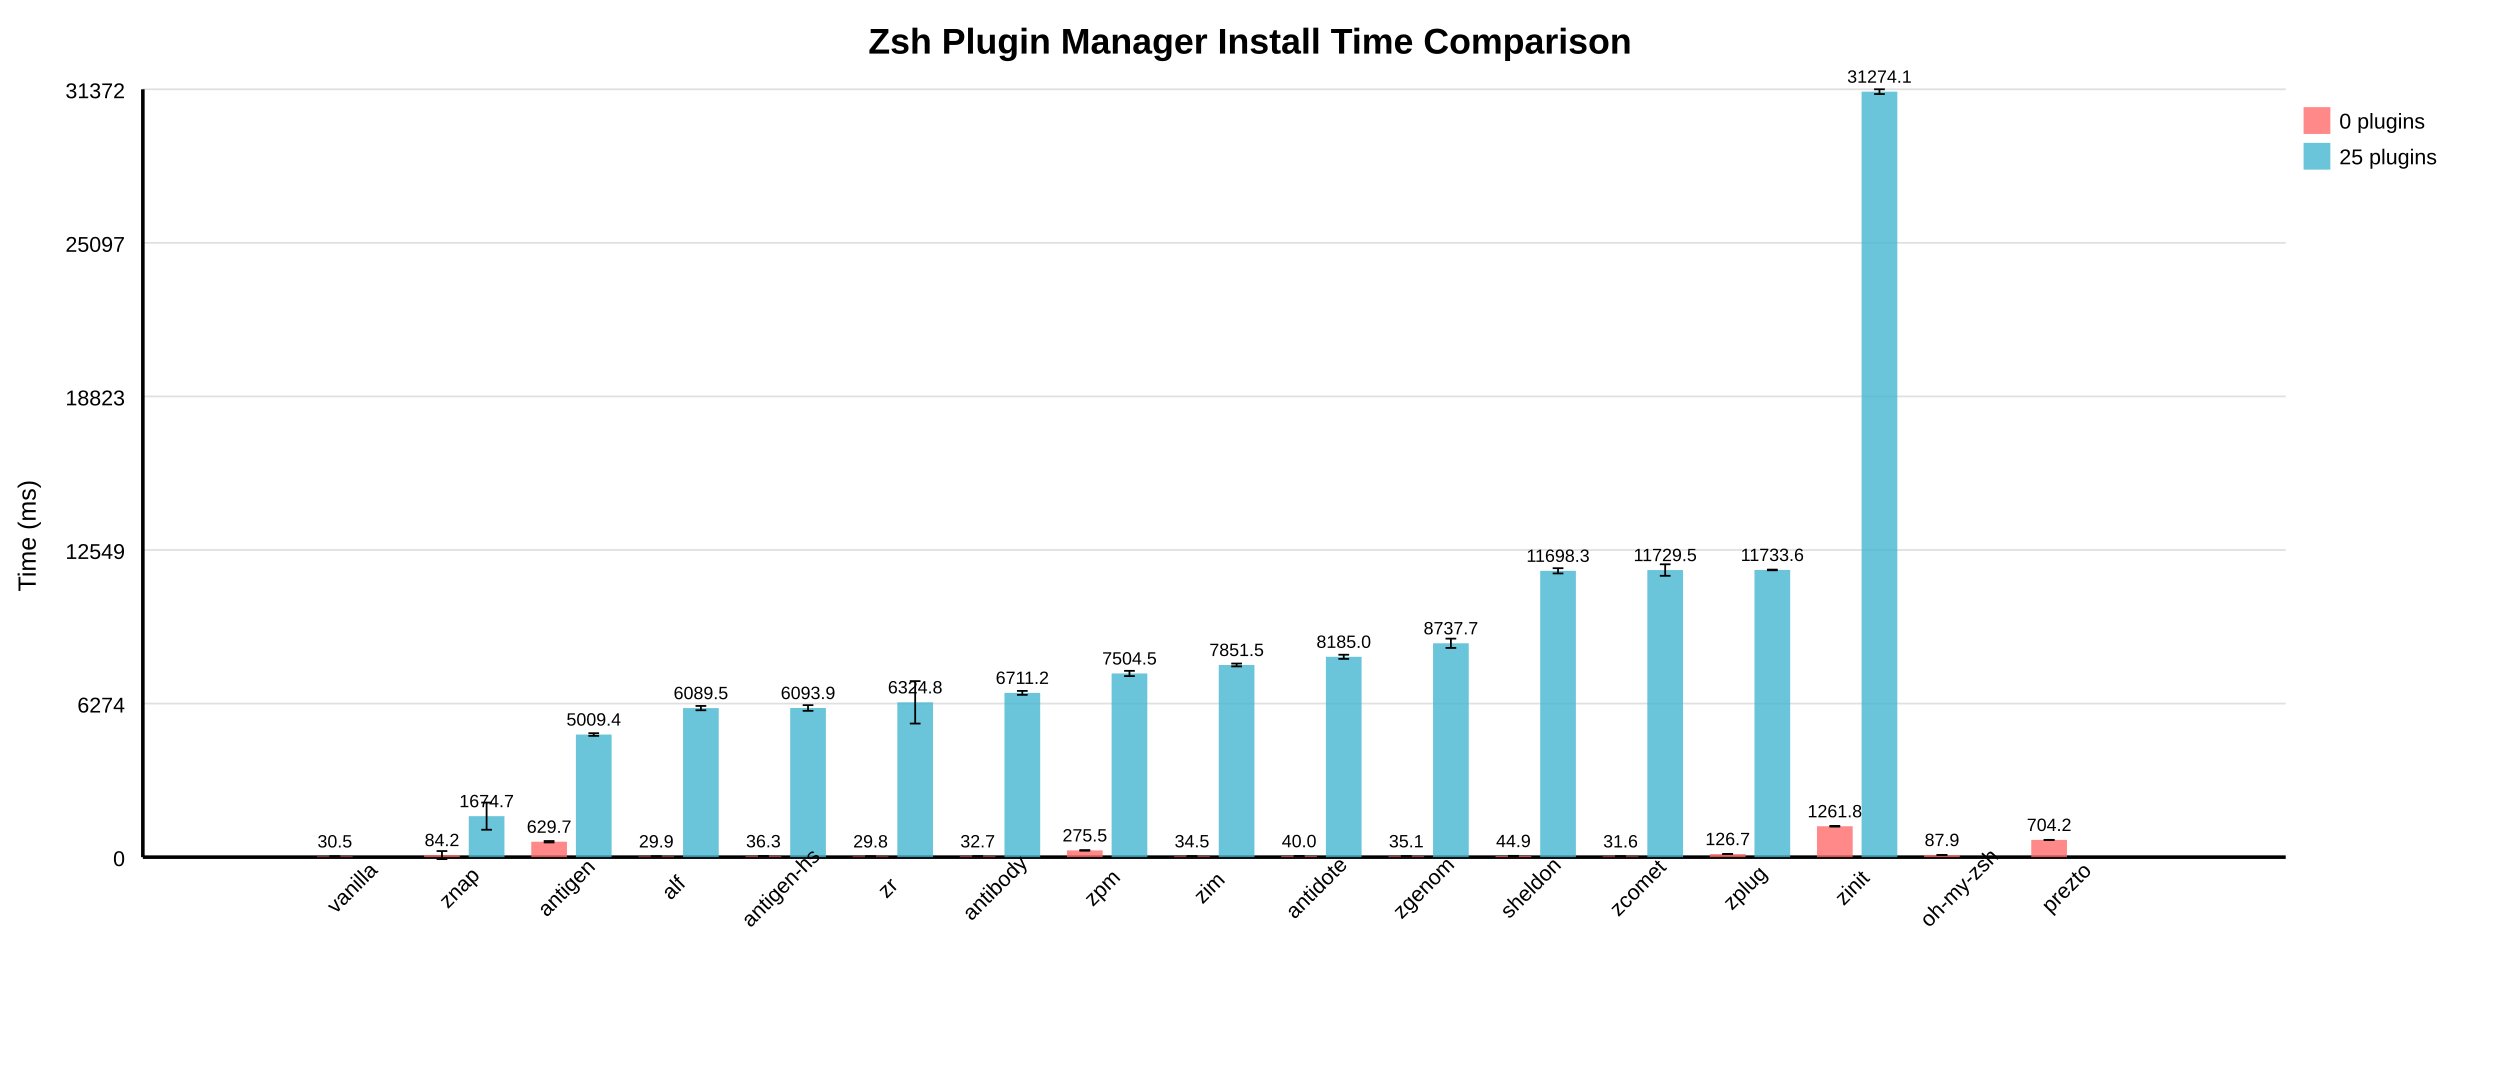
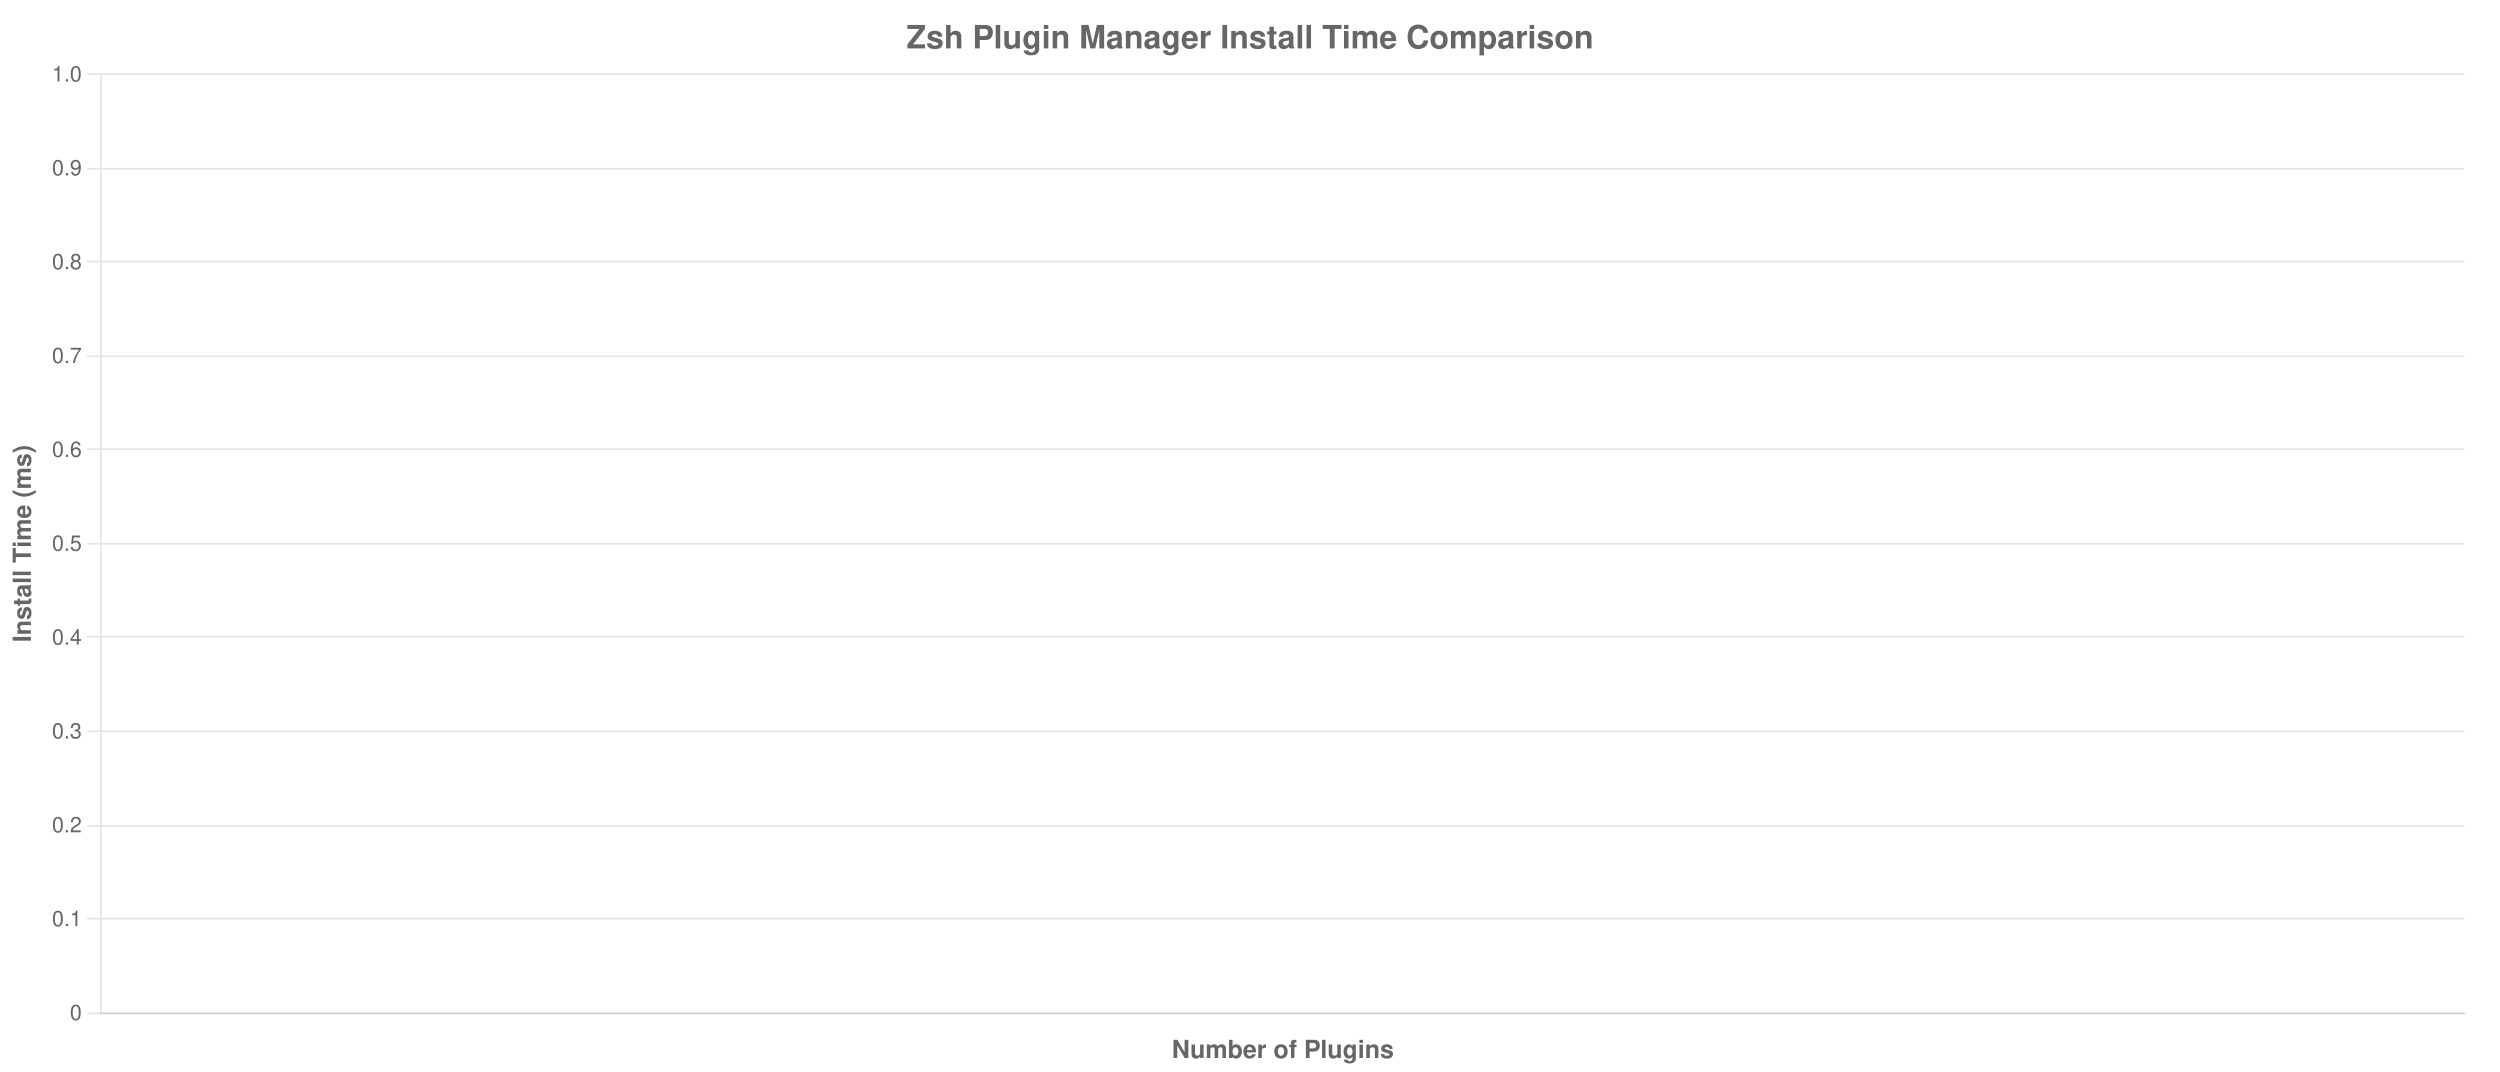
- <svg xmlns="http://www.w3.org/2000/svg" width="1400" height="600" style="background: white;">
-   <text x="700" y="30" text-anchor="middle" font-size="20" font-weight="bold" font-family="Arial, sans-serif">Zsh Plugin Manager Install Time Comparison</text>
-   <line x1="80" y1="480" x2="1280" y2="480" stroke="#e0e0e0" stroke-width="1" />
-   <text x="70" y="485" text-anchor="end" font-size="12" font-family="Arial, sans-serif">0</text>
-   <line x1="80" y1="394" x2="1280" y2="394" stroke="#e0e0e0" stroke-width="1" />
-   <text x="70" y="399" text-anchor="end" font-size="12" font-family="Arial, sans-serif">6274</text>
-   <line x1="80" y1="308" x2="1280" y2="308" stroke="#e0e0e0" stroke-width="1" />
-   <text x="70" y="313" text-anchor="end" font-size="12" font-family="Arial, sans-serif">12549</text>
-   <line x1="80" y1="222" x2="1280" y2="222" stroke="#e0e0e0" stroke-width="1" />
-   <text x="70" y="227" text-anchor="end" font-size="12" font-family="Arial, sans-serif">18823</text>
-   <line x1="80" y1="136" x2="1280" y2="136" stroke="#e0e0e0" stroke-width="1" />
-   <text x="70" y="141" text-anchor="end" font-size="12" font-family="Arial, sans-serif">25097</text>
-   <line x1="80" y1="50" x2="1280" y2="50" stroke="#e0e0e0" stroke-width="1" />
-   <text x="70" y="55" text-anchor="end" font-size="12" font-family="Arial, sans-serif">31372</text>
-   <line x1="80" y1="50" x2="80" y2="480" stroke="black" stroke-width="2" />
-   <line x1="80" y1="480" x2="1280" y2="480" stroke="black" stroke-width="2" />
-   <text x="20" y="300" text-anchor="middle" font-size="14" font-family="Arial, sans-serif" transform="rotate(-90 20 300)">Time (ms)</text>
-   <rect x="177.5" y="479.583" width="20" height="0.417" fill="#FF6B6B" opacity="0.8" />
-   <text x="187.5" y="474.583" text-anchor="middle" font-size="10" font-family="Arial, sans-serif">30.5</text>
-   <line x1="187.5" y1="479.57" x2="187.5" y2="479.595" stroke="black" stroke-width="1" />
-   <line x1="184.5" y1="479.57" x2="190.5" y2="479.57" stroke="black" stroke-width="1" />
-   <line x1="184.5" y1="479.595" x2="190.5" y2="479.595" stroke="black" stroke-width="1" />
-   <text x="200" y="500" text-anchor="middle" font-size="12" font-family="Arial, sans-serif" transform="rotate(-45 200 500)">vanilla</text>
-   <rect x="237.5" y="478.847" width="20" height="1.153" fill="#FF6B6B" opacity="0.8" />
-   <text x="247.5" y="473.847" text-anchor="middle" font-size="10" font-family="Arial, sans-serif">84.2</text>
-   <line x1="247.5" y1="476.588" x2="247.5" y2="481.105" stroke="black" stroke-width="1" />
-   <line x1="244.5" y1="476.588" x2="250.5" y2="476.588" stroke="black" stroke-width="1" />
-   <line x1="244.5" y1="481.105" x2="250.5" y2="481.105" stroke="black" stroke-width="1" />
-   <rect x="262.5" y="457.046" width="20" height="22.954" fill="#45B7D1" opacity="0.8" />
-   <text x="272.5" y="452.046" text-anchor="middle" font-size="10" font-family="Arial, sans-serif">1674.7</text>
-   <line x1="272.5" y1="449.441" x2="272.5" y2="464.651" stroke="black" stroke-width="1" />
-   <line x1="269.5" y1="449.441" x2="275.5" y2="449.441" stroke="black" stroke-width="1" />
-   <line x1="269.5" y1="464.651" x2="275.5" y2="464.651" stroke="black" stroke-width="1" />
-   <text x="260" y="500" text-anchor="middle" font-size="12" font-family="Arial, sans-serif" transform="rotate(-45 260 500)">znap</text>
-   <rect x="297.5" y="471.368" width="20" height="8.632" fill="#FF6B6B" opacity="0.8" />
-   <text x="307.5" y="466.368" text-anchor="middle" font-size="10" font-family="Arial, sans-serif">629.7</text>
-   <line x1="307.5" y1="470.969" x2="307.5" y2="471.768" stroke="black" stroke-width="1" />
-   <line x1="304.5" y1="470.969" x2="310.5" y2="470.969" stroke="black" stroke-width="1" />
-   <line x1="304.5" y1="471.768" x2="310.5" y2="471.768" stroke="black" stroke-width="1" />
-   <rect x="322.5" y="411.337" width="20" height="68.663" fill="#45B7D1" opacity="0.8" />
-   <text x="332.5" y="406.337" text-anchor="middle" font-size="10" font-family="Arial, sans-serif">5009.4</text>
-   <line x1="332.5" y1="410.596" x2="332.5" y2="412.078" stroke="black" stroke-width="1" />
-   <line x1="329.5" y1="410.596" x2="335.5" y2="410.596" stroke="black" stroke-width="1" />
-   <line x1="329.5" y1="412.078" x2="335.5" y2="412.078" stroke="black" stroke-width="1" />
-   <text x="320" y="500" text-anchor="middle" font-size="12" font-family="Arial, sans-serif" transform="rotate(-45 320 500)">antigen</text>
-   <rect x="357.5" y="479.59" width="20" height="0.41" fill="#FF6B6B" opacity="0.8" />
-   <text x="367.5" y="474.59" text-anchor="middle" font-size="10" font-family="Arial, sans-serif">29.9</text>
-   <line x1="367.5" y1="479.588" x2="367.5" y2="479.592" stroke="black" stroke-width="1" />
-   <line x1="364.5" y1="479.588" x2="370.5" y2="479.588" stroke="black" stroke-width="1" />
-   <line x1="364.5" y1="479.592" x2="370.5" y2="479.592" stroke="black" stroke-width="1" />
-   <rect x="382.5" y="396.532" width="20" height="83.468" fill="#45B7D1" opacity="0.8" />
-   <text x="392.5" y="391.532" text-anchor="middle" font-size="10" font-family="Arial, sans-serif">6089.5</text>
-   <line x1="392.5" y1="395.318" x2="392.5" y2="397.747" stroke="black" stroke-width="1" />
-   <line x1="389.5" y1="395.318" x2="395.5" y2="395.318" stroke="black" stroke-width="1" />
-   <line x1="389.5" y1="397.747" x2="395.5" y2="397.747" stroke="black" stroke-width="1" />
-   <text x="380" y="500" text-anchor="middle" font-size="12" font-family="Arial, sans-serif" transform="rotate(-45 380 500)">alf</text>
-   <rect x="417.5" y="479.503" width="20" height="0.497" fill="#FF6B6B" opacity="0.8" />
-   <text x="427.5" y="474.503" text-anchor="middle" font-size="10" font-family="Arial, sans-serif">36.3</text>
-   <line x1="427.5" y1="479.392" x2="427.5" y2="479.613" stroke="black" stroke-width="1" />
-   <line x1="424.5" y1="479.392" x2="430.5" y2="479.392" stroke="black" stroke-width="1" />
-   <line x1="424.5" y1="479.613" x2="430.5" y2="479.613" stroke="black" stroke-width="1" />
-   <rect x="442.5" y="396.473" width="20" height="83.527" fill="#45B7D1" opacity="0.8" />
-   <text x="452.5" y="391.473" text-anchor="middle" font-size="10" font-family="Arial, sans-serif">6093.9</text>
-   <line x1="452.5" y1="394.88" x2="452.5" y2="398.067" stroke="black" stroke-width="1" />
-   <line x1="449.5" y1="394.88" x2="455.5" y2="394.88" stroke="black" stroke-width="1" />
-   <line x1="449.5" y1="398.067" x2="455.5" y2="398.067" stroke="black" stroke-width="1" />
-   <text x="440" y="500" text-anchor="middle" font-size="12" font-family="Arial, sans-serif" transform="rotate(-45 440 500)">antigen-hs</text>
-   <rect x="477.5" y="479.592" width="20" height="0.408" fill="#FF6B6B" opacity="0.8" />
-   <text x="487.5" y="474.592" text-anchor="middle" font-size="10" font-family="Arial, sans-serif">29.8</text>
-   <line x1="487.5" y1="479.588" x2="487.5" y2="479.595" stroke="black" stroke-width="1" />
-   <line x1="484.5" y1="479.588" x2="490.5" y2="479.588" stroke="black" stroke-width="1" />
-   <line x1="484.5" y1="479.595" x2="490.5" y2="479.595" stroke="black" stroke-width="1" />
-   <rect x="502.5" y="393.308" width="20" height="86.692" fill="#45B7D1" opacity="0.8" />
-   <text x="512.5" y="388.308" text-anchor="middle" font-size="10" font-family="Arial, sans-serif">6324.8</text>
-   <line x1="512.5" y1="381.423" x2="512.5" y2="405.193" stroke="black" stroke-width="1" />
-   <line x1="509.5" y1="381.423" x2="515.5" y2="381.423" stroke="black" stroke-width="1" />
-   <line x1="509.5" y1="405.193" x2="515.5" y2="405.193" stroke="black" stroke-width="1" />
-   <text x="500" y="500" text-anchor="middle" font-size="12" font-family="Arial, sans-serif" transform="rotate(-45 500 500)">zr</text>
-   <rect x="537.5" y="479.552" width="20" height="0.448" fill="#FF6B6B" opacity="0.8" />
-   <text x="547.5" y="474.552" text-anchor="middle" font-size="10" font-family="Arial, sans-serif">32.7</text>
-   <line x1="547.5" y1="479.546" x2="547.5" y2="479.559" stroke="black" stroke-width="1" />
-   <line x1="544.5" y1="479.546" x2="550.5" y2="479.546" stroke="black" stroke-width="1" />
-   <line x1="544.5" y1="479.559" x2="550.5" y2="479.559" stroke="black" stroke-width="1" />
-   <rect x="562.5" y="388.012" width="20" height="91.988" fill="#45B7D1" opacity="0.8" />
-   <text x="572.5" y="383.012" text-anchor="middle" font-size="10" font-family="Arial, sans-serif">6711.2</text>
-   <line x1="572.5" y1="386.91" x2="572.5" y2="389.113" stroke="black" stroke-width="1" />
-   <line x1="569.5" y1="386.91" x2="575.5" y2="386.91" stroke="black" stroke-width="1" />
-   <line x1="569.5" y1="389.113" x2="575.5" y2="389.113" stroke="black" stroke-width="1" />
-   <text x="560" y="500" text-anchor="middle" font-size="12" font-family="Arial, sans-serif" transform="rotate(-45 560 500)">antibody</text>
-   <rect x="597.5" y="476.224" width="20" height="3.776" fill="#FF6B6B" opacity="0.8" />
-   <text x="607.5" y="471.224" text-anchor="middle" font-size="10" font-family="Arial, sans-serif">275.5</text>
-   <line x1="607.5" y1="476.061" x2="607.5" y2="476.387" stroke="black" stroke-width="1" />
-   <line x1="604.5" y1="476.061" x2="610.5" y2="476.061" stroke="black" stroke-width="1" />
-   <line x1="604.5" y1="476.387" x2="610.5" y2="476.387" stroke="black" stroke-width="1" />
-   <rect x="622.5" y="377.138" width="20" height="102.862" fill="#45B7D1" opacity="0.8" />
-   <text x="632.5" y="372.138" text-anchor="middle" font-size="10" font-family="Arial, sans-serif">7504.5</text>
-   <line x1="632.5" y1="375.669" x2="632.5" y2="378.607" stroke="black" stroke-width="1" />
-   <line x1="629.5" y1="375.669" x2="635.5" y2="375.669" stroke="black" stroke-width="1" />
-   <line x1="629.5" y1="378.607" x2="635.5" y2="378.607" stroke="black" stroke-width="1" />
-   <text x="620" y="500" text-anchor="middle" font-size="12" font-family="Arial, sans-serif" transform="rotate(-45 620 500)">zpm</text>
-   <rect x="657.5" y="479.527" width="20" height="0.473" fill="#FF6B6B" opacity="0.8" />
-   <text x="667.5" y="474.527" text-anchor="middle" font-size="10" font-family="Arial, sans-serif">34.5</text>
-   <line x1="667.5" y1="479.524" x2="667.5" y2="479.529" stroke="black" stroke-width="1" />
-   <line x1="664.5" y1="479.524" x2="670.5" y2="479.524" stroke="black" stroke-width="1" />
-   <line x1="664.5" y1="479.529" x2="670.5" y2="479.529" stroke="black" stroke-width="1" />
-   <rect x="682.5" y="372.382" width="20" height="107.618" fill="#45B7D1" opacity="0.8" />
-   <text x="692.5" y="367.382" text-anchor="middle" font-size="10" font-family="Arial, sans-serif">7851.5</text>
-   <line x1="692.5" y1="371.58" x2="692.5" y2="373.183" stroke="black" stroke-width="1" />
-   <line x1="689.5" y1="371.58" x2="695.5" y2="371.58" stroke="black" stroke-width="1" />
-   <line x1="689.5" y1="373.183" x2="695.5" y2="373.183" stroke="black" stroke-width="1" />
-   <text x="680" y="500" text-anchor="middle" font-size="12" font-family="Arial, sans-serif" transform="rotate(-45 680 500)">zim</text>
-   <rect x="717.5" y="479.452" width="20" height="0.548" fill="#FF6B6B" opacity="0.8" />
-   <text x="727.5" y="474.452" text-anchor="middle" font-size="10" font-family="Arial, sans-serif">40.0</text>
-   <line x1="727.5" y1="479.448" x2="727.5" y2="479.456" stroke="black" stroke-width="1" />
-   <line x1="724.5" y1="479.448" x2="730.5" y2="479.448" stroke="black" stroke-width="1" />
-   <line x1="724.5" y1="479.456" x2="730.5" y2="479.456" stroke="black" stroke-width="1" />
-   <rect x="742.5" y="367.811" width="20" height="112.189" fill="#45B7D1" opacity="0.8" />
-   <text x="752.5" y="362.811" text-anchor="middle" font-size="10" font-family="Arial, sans-serif">8185.0</text>
-   <line x1="752.5" y1="366.644" x2="752.5" y2="368.977" stroke="black" stroke-width="1" />
-   <line x1="749.5" y1="366.644" x2="755.5" y2="366.644" stroke="black" stroke-width="1" />
-   <line x1="749.5" y1="368.977" x2="755.5" y2="368.977" stroke="black" stroke-width="1" />
-   <text x="740" y="500" text-anchor="middle" font-size="12" font-family="Arial, sans-serif" transform="rotate(-45 740 500)">antidote</text>
-   <rect x="777.5" y="479.519" width="20" height="0.481" fill="#FF6B6B" opacity="0.8" />
-   <text x="787.5" y="474.519" text-anchor="middle" font-size="10" font-family="Arial, sans-serif">35.1</text>
-   <line x1="787.5" y1="479.514" x2="787.5" y2="479.524" stroke="black" stroke-width="1" />
-   <line x1="784.5" y1="479.514" x2="790.5" y2="479.514" stroke="black" stroke-width="1" />
-   <line x1="784.5" y1="479.524" x2="790.5" y2="479.524" stroke="black" stroke-width="1" />
-   <rect x="802.5" y="360.235" width="20" height="119.765" fill="#45B7D1" opacity="0.8" />
-   <text x="812.5" y="355.235" text-anchor="middle" font-size="10" font-family="Arial, sans-serif">8737.7</text>
-   <line x1="812.5" y1="357.629" x2="812.5" y2="362.841" stroke="black" stroke-width="1" />
-   <line x1="809.5" y1="357.629" x2="815.5" y2="357.629" stroke="black" stroke-width="1" />
-   <line x1="809.5" y1="362.841" x2="815.5" y2="362.841" stroke="black" stroke-width="1" />
-   <text x="800" y="500" text-anchor="middle" font-size="12" font-family="Arial, sans-serif" transform="rotate(-45 800 500)">zgenom</text>
-   <rect x="837.5" y="479.384" width="20" height="0.616" fill="#FF6B6B" opacity="0.8" />
-   <text x="847.5" y="474.384" text-anchor="middle" font-size="10" font-family="Arial, sans-serif">44.9</text>
-   <line x1="847.5" y1="479.274" x2="847.5" y2="479.494" stroke="black" stroke-width="1" />
-   <line x1="844.5" y1="479.274" x2="850.5" y2="479.274" stroke="black" stroke-width="1" />
-   <line x1="844.5" y1="479.494" x2="850.5" y2="479.494" stroke="black" stroke-width="1" />
-   <rect x="862.5" y="319.655" width="20" height="160.345" fill="#45B7D1" opacity="0.8" />
-   <text x="872.5" y="314.655" text-anchor="middle" font-size="10" font-family="Arial, sans-serif">11698.3</text>
-   <line x1="872.5" y1="318.194" x2="872.5" y2="321.117" stroke="black" stroke-width="1" />
-   <line x1="869.5" y1="318.194" x2="875.5" y2="318.194" stroke="black" stroke-width="1" />
-   <line x1="869.5" y1="321.117" x2="875.5" y2="321.117" stroke="black" stroke-width="1" />
-   <text x="860" y="500" text-anchor="middle" font-size="12" font-family="Arial, sans-serif" transform="rotate(-45 860 500)">sheldon</text>
-   <rect x="897.5" y="479.567" width="20" height="0.433" fill="#FF6B6B" opacity="0.8" />
-   <text x="907.5" y="474.567" text-anchor="middle" font-size="10" font-family="Arial, sans-serif">31.6</text>
-   <line x1="907.5" y1="479.563" x2="907.5" y2="479.57" stroke="black" stroke-width="1" />
-   <line x1="904.5" y1="479.563" x2="910.5" y2="479.563" stroke="black" stroke-width="1" />
-   <line x1="904.5" y1="479.57" x2="910.5" y2="479.57" stroke="black" stroke-width="1" />
-   <rect x="922.5" y="319.227" width="20" height="160.773" fill="#45B7D1" opacity="0.8" />
-   <text x="932.5" y="314.227" text-anchor="middle" font-size="10" font-family="Arial, sans-serif">11729.5</text>
-   <line x1="932.5" y1="316.005" x2="932.5" y2="322.449" stroke="black" stroke-width="1" />
-   <line x1="929.5" y1="316.005" x2="935.5" y2="316.005" stroke="black" stroke-width="1" />
-   <line x1="929.5" y1="322.449" x2="935.5" y2="322.449" stroke="black" stroke-width="1" />
-   <text x="920" y="500" text-anchor="middle" font-size="12" font-family="Arial, sans-serif" transform="rotate(-45 920 500)">zcomet</text>
-   <rect x="957.5" y="478.264" width="20" height="1.736" fill="#FF6B6B" opacity="0.8" />
-   <text x="967.5" y="473.264" text-anchor="middle" font-size="10" font-family="Arial, sans-serif">126.7</text>
-   <line x1="967.5" y1="478.25" x2="967.5" y2="478.277" stroke="black" stroke-width="1" />
-   <line x1="964.5" y1="478.25" x2="970.5" y2="478.25" stroke="black" stroke-width="1" />
-   <line x1="964.5" y1="478.277" x2="970.5" y2="478.277" stroke="black" stroke-width="1" />
-   <rect x="982.5" y="319.171" width="20" height="160.829" fill="#45B7D1" opacity="0.8" />
-   <text x="992.5" y="314.171" text-anchor="middle" font-size="10" font-family="Arial, sans-serif">11733.6</text>
-   <line x1="992.5" y1="318.978" x2="992.5" y2="319.365" stroke="black" stroke-width="1" />
-   <line x1="989.5" y1="318.978" x2="995.5" y2="318.978" stroke="black" stroke-width="1" />
-   <line x1="989.5" y1="319.365" x2="995.5" y2="319.365" stroke="black" stroke-width="1" />
-   <text x="980" y="500" text-anchor="middle" font-size="12" font-family="Arial, sans-serif" transform="rotate(-45 980 500)">zplug</text>
-   <rect x="1017.5" y="462.705" width="20" height="17.295" fill="#FF6B6B" opacity="0.8" />
-   <text x="1027.5" y="457.705" text-anchor="middle" font-size="10" font-family="Arial, sans-serif">1261.8</text>
-   <line x1="1027.5" y1="462.512" x2="1027.5" y2="462.899" stroke="black" stroke-width="1" />
-   <line x1="1024.5" y1="462.512" x2="1030.5" y2="462.512" stroke="black" stroke-width="1" />
-   <line x1="1024.5" y1="462.899" x2="1030.5" y2="462.899" stroke="black" stroke-width="1" />
-   <rect x="1042.5" y="51.336" width="20" height="428.664" fill="#45B7D1" opacity="0.8" />
-   <text x="1052.5" y="46.336" text-anchor="middle" font-size="10" font-family="Arial, sans-serif">31274.1</text>
-   <line x1="1052.5" y1="50" x2="1052.5" y2="52.671" stroke="black" stroke-width="1" />
-   <line x1="1049.5" y1="50" x2="1055.5" y2="50" stroke="black" stroke-width="1" />
-   <line x1="1049.5" y1="52.671" x2="1055.5" y2="52.671" stroke="black" stroke-width="1" />
-   <text x="1040" y="500" text-anchor="middle" font-size="12" font-family="Arial, sans-serif" transform="rotate(-45 1040 500)">zinit</text>
-   <rect x="1077.5" y="478.795" width="20" height="1.205" fill="#FF6B6B" opacity="0.8" />
-   <text x="1087.5" y="473.795" text-anchor="middle" font-size="10" font-family="Arial, sans-serif">87.9</text>
-   <line x1="1087.5" y1="478.784" x2="1087.5" y2="478.805" stroke="black" stroke-width="1" />
-   <line x1="1084.5" y1="478.784" x2="1090.5" y2="478.784" stroke="black" stroke-width="1" />
-   <line x1="1084.5" y1="478.805" x2="1090.5" y2="478.805" stroke="black" stroke-width="1" />
-   <text x="1100" y="500" text-anchor="middle" font-size="12" font-family="Arial, sans-serif" transform="rotate(-45 1100 500)">oh-my-zsh</text>
-   <rect x="1137.5" y="470.348" width="20" height="9.652" fill="#FF6B6B" opacity="0.8" />
-   <text x="1147.5" y="465.348" text-anchor="middle" font-size="10" font-family="Arial, sans-serif">704.2</text>
-   <line x1="1147.5" y1="470.316" x2="1147.5" y2="470.38" stroke="black" stroke-width="1" />
-   <line x1="1144.5" y1="470.316" x2="1150.5" y2="470.316" stroke="black" stroke-width="1" />
-   <line x1="1144.5" y1="470.38" x2="1150.5" y2="470.38" stroke="black" stroke-width="1" />
-   <text x="1160" y="500" text-anchor="middle" font-size="12" font-family="Arial, sans-serif" transform="rotate(-45 1160 500)">prezto</text>
-   <rect x="1290" y="60" width="15" height="15" fill="#FF6B6B" opacity="0.8" />
-   <text x="1310" y="72" font-size="12" font-family="Arial, sans-serif">0 plugins</text>
-   <rect x="1290" y="80" width="15" height="15" fill="#45B7D1" opacity="0.8" />
-   <text x="1310" y="92" font-size="12" font-family="Arial, sans-serif">25 plugins</text>
+ <svg xmlns="http://www.w3.org/2000/svg" version="1.1" width="1400px" height="600px" viewBox="0 0 1400 600">
+   <defs>
+     <clipPath id="clip-1" fill-rule="nonzero">
+       <path d="M 1380,0 L 1380,600 1400,600 1400,0 Z" />
+     </clipPath>
+     <clipPath id="clip-2" fill-rule="nonzero">
+       <path d="M 0,567.2 L 0,600 1400,600 1400,567.2 Z" />
+     </clipPath>
+     <clipPath id="clip-3" fill-rule="nonzero">
+       <path d="M 0,0 L 0,600 56.8,600 56.8,0 Z" />
+     </clipPath>
+   </defs>
+   <g stroke="none" fill="transparent" fill-rule="nonzero" fill-opacity="1">
+     <rect x="0" y="0" width="1400" height="600" transform="matrix(1 0 0 1 0 0)" />
+   </g>
+   <g stroke="none" fill="#666" fill-rule="nonzero" fill-opacity="1">
+     <text style="font:normal bold 14px 'Helvetica Neue', 'Helvetica', 'Arial', sans-serif;" text-anchor="middle" dominant-baseline="middle" textLength="1323.2" transform="matrix(1 0 0 1 718.4 587.6)">
+       <tspan x="0" y="0">Number of Plugins</tspan>
+     </text>
+   </g>
+   <g stroke="rgb(0,0,0)" stroke-width="1" stroke-linecap="butt" stroke-linejoin="miter" stroke-miterlimit="4" stroke-opacity="0.1" fill="none">
+     <path d="M 57,567.5 L 1380,567.5" />
+   </g>
+   <g stroke="rgb(0,0,0)" stroke-width="1" stroke-linecap="butt" stroke-linejoin="miter" stroke-miterlimit="4" stroke-opacity="0.1" fill="none">
+     <path d="M 48.8,567.5 L 56,567.5" />
+   </g>
+   <g stroke="rgb(0,0,0)" stroke-width="1" stroke-linecap="butt" stroke-linejoin="miter" stroke-miterlimit="4" stroke-opacity="0.1" fill="none">
+     <path d="M 57,514.5 L 1380,514.5" />
+   </g>
+   <g stroke="rgb(0,0,0)" stroke-width="1" stroke-linecap="butt" stroke-linejoin="miter" stroke-miterlimit="4" stroke-opacity="0.1" fill="none">
+     <path d="M 48.8,514.5 L 56,514.5" />
+   </g>
+   <g stroke="rgb(0,0,0)" stroke-width="1" stroke-linecap="butt" stroke-linejoin="miter" stroke-miterlimit="4" stroke-opacity="0.1" fill="none">
+     <path d="M 57,462.5 L 1380,462.5" />
+   </g>
+   <g stroke="rgb(0,0,0)" stroke-width="1" stroke-linecap="butt" stroke-linejoin="miter" stroke-miterlimit="4" stroke-opacity="0.1" fill="none">
+     <path d="M 48.8,462.5 L 56,462.5" />
+   </g>
+   <g stroke="rgb(0,0,0)" stroke-width="1" stroke-linecap="butt" stroke-linejoin="miter" stroke-miterlimit="4" stroke-opacity="0.1" fill="none">
+     <path d="M 57,409.5 L 1380,409.5" />
+   </g>
+   <g stroke="rgb(0,0,0)" stroke-width="1" stroke-linecap="butt" stroke-linejoin="miter" stroke-miterlimit="4" stroke-opacity="0.1" fill="none">
+     <path d="M 48.8,409.5 L 56,409.5" />
+   </g>
+   <g stroke="rgb(0,0,0)" stroke-width="1" stroke-linecap="butt" stroke-linejoin="miter" stroke-miterlimit="4" stroke-opacity="0.1" fill="none">
+     <path d="M 57,356.5 L 1380,356.5" />
+   </g>
+   <g stroke="rgb(0,0,0)" stroke-width="1" stroke-linecap="butt" stroke-linejoin="miter" stroke-miterlimit="4" stroke-opacity="0.1" fill="none">
+     <path d="M 48.8,356.5 L 56,356.5" />
+   </g>
+   <g stroke="rgb(0,0,0)" stroke-width="1" stroke-linecap="butt" stroke-linejoin="miter" stroke-miterlimit="4" stroke-opacity="0.1" fill="none">
+     <path d="M 57,304.5 L 1380,304.5" />
+   </g>
+   <g stroke="rgb(0,0,0)" stroke-width="1" stroke-linecap="butt" stroke-linejoin="miter" stroke-miterlimit="4" stroke-opacity="0.1" fill="none">
+     <path d="M 48.8,304.5 L 56,304.5" />
+   </g>
+   <g stroke="rgb(0,0,0)" stroke-width="1" stroke-linecap="butt" stroke-linejoin="miter" stroke-miterlimit="4" stroke-opacity="0.1" fill="none">
+     <path d="M 57,251.5 L 1380,251.5" />
+   </g>
+   <g stroke="rgb(0,0,0)" stroke-width="1" stroke-linecap="butt" stroke-linejoin="miter" stroke-miterlimit="4" stroke-opacity="0.1" fill="none">
+     <path d="M 48.8,251.5 L 56,251.5" />
+   </g>
+   <g stroke="rgb(0,0,0)" stroke-width="1" stroke-linecap="butt" stroke-linejoin="miter" stroke-miterlimit="4" stroke-opacity="0.1" fill="none">
+     <path d="M 57,199.5 L 1380,199.5" />
+   </g>
+   <g stroke="rgb(0,0,0)" stroke-width="1" stroke-linecap="butt" stroke-linejoin="miter" stroke-miterlimit="4" stroke-opacity="0.1" fill="none">
+     <path d="M 48.8,199.5 L 56,199.5" />
+   </g>
+   <g stroke="rgb(0,0,0)" stroke-width="1" stroke-linecap="butt" stroke-linejoin="miter" stroke-miterlimit="4" stroke-opacity="0.1" fill="none">
+     <path d="M 57,146.5 L 1380,146.5" />
+   </g>
+   <g stroke="rgb(0,0,0)" stroke-width="1" stroke-linecap="butt" stroke-linejoin="miter" stroke-miterlimit="4" stroke-opacity="0.1" fill="none">
+     <path d="M 48.8,146.5 L 56,146.5" />
+   </g>
+   <g stroke="rgb(0,0,0)" stroke-width="1" stroke-linecap="butt" stroke-linejoin="miter" stroke-miterlimit="4" stroke-opacity="0.1" fill="none">
+     <path d="M 57,94.5 L 1380,94.5" />
+   </g>
+   <g stroke="rgb(0,0,0)" stroke-width="1" stroke-linecap="butt" stroke-linejoin="miter" stroke-miterlimit="4" stroke-opacity="0.1" fill="none">
+     <path d="M 48.8,94.5 L 56,94.5" />
+   </g>
+   <g stroke="rgb(0,0,0)" stroke-width="1" stroke-linecap="butt" stroke-linejoin="miter" stroke-miterlimit="4" stroke-opacity="0.1" fill="none">
+     <path d="M 57,41.5 L 1380,41.5" />
+   </g>
+   <g stroke="rgb(0,0,0)" stroke-width="1" stroke-linecap="butt" stroke-linejoin="miter" stroke-miterlimit="4" stroke-opacity="0.1" fill="none">
+     <path d="M 48.8,41.5 L 56,41.5" />
+   </g>
+   <g stroke="none" fill="#666" fill-rule="nonzero" fill-opacity="1">
+     <text style="font:normal bold 14px 'Helvetica Neue', 'Helvetica', 'Arial', sans-serif;" text-anchor="middle" dominant-baseline="middle" transform="matrix(6.123233995736766e-17 -1 1 6.123233995736766e-17 12.4 304.4)">
+       <tspan x="0" y="0">Install Time (ms)</tspan>
+     </text>
+   </g>
+   <g stroke="none" fill="#666" fill-rule="nonzero" fill-opacity="1">
+     <text style="font:normal bold 18px 'Helvetica Neue', 'Helvetica', 'Arial', sans-serif;" text-anchor="middle" dominant-baseline="middle" textLength="1400" transform="matrix(1 0 0 1 700 20.8)">
+       <tspan x="0" y="0">Zsh Plugin Manager Install Time Comparison</tspan>
+     </text>
+   </g>
+   <g stroke="rgb(0,0,0)" stroke-width="1" stroke-linecap="butt" stroke-linejoin="miter" stroke-miterlimit="4" stroke-opacity="0.1" fill="none">
+     <path d="M 56,567.5 L 1381,567.5" />
+   </g>
+   <g stroke="rgb(0,0,0)" stroke-width="1" stroke-linecap="butt" stroke-linejoin="miter" stroke-miterlimit="4" stroke-opacity="0.1" fill="none">
+     <path d="M 56.5,41 L 56.5,568" />
+   </g>
+   <g stroke="none" fill="#666" fill-rule="nonzero" fill-opacity="1" clip-path="url(#clip-3)">
+     <text style="font:normal 12px 'Helvetica Neue', 'Helvetica', 'Arial', sans-serif;" text-anchor="end" dominant-baseline="middle" transform="matrix(1 0 0 1 45.8 567.2)">
+       <tspan x="0" y="0">0</tspan>
+     </text>
+   </g>
+   <g stroke="none" fill="#666" fill-rule="nonzero" fill-opacity="1" clip-path="url(#clip-3)">
+     <text style="font:normal 12px 'Helvetica Neue', 'Helvetica', 'Arial', sans-serif;" text-anchor="end" dominant-baseline="middle" transform="matrix(1 0 0 1 45.8 514.64)">
+       <tspan x="0" y="0">0.1</tspan>
+     </text>
+   </g>
+   <g stroke="none" fill="#666" fill-rule="nonzero" fill-opacity="1" clip-path="url(#clip-3)">
+     <text style="font:normal 12px 'Helvetica Neue', 'Helvetica', 'Arial', sans-serif;" text-anchor="end" dominant-baseline="middle" transform="matrix(1 0 0 1 45.8 462.08)">
+       <tspan x="0" y="0">0.2</tspan>
+     </text>
+   </g>
+   <g stroke="none" fill="#666" fill-rule="nonzero" fill-opacity="1" clip-path="url(#clip-3)">
+     <text style="font:normal 12px 'Helvetica Neue', 'Helvetica', 'Arial', sans-serif;" text-anchor="end" dominant-baseline="middle" transform="matrix(1 0 0 1 45.8 409.52)">
+       <tspan x="0" y="0">0.3</tspan>
+     </text>
+   </g>
+   <g stroke="none" fill="#666" fill-rule="nonzero" fill-opacity="1" clip-path="url(#clip-3)">
+     <text style="font:normal 12px 'Helvetica Neue', 'Helvetica', 'Arial', sans-serif;" text-anchor="end" dominant-baseline="middle" transform="matrix(1 0 0 1 45.8 356.96)">
+       <tspan x="0" y="0">0.4</tspan>
+     </text>
+   </g>
+   <g stroke="none" fill="#666" fill-rule="nonzero" fill-opacity="1" clip-path="url(#clip-3)">
+     <text style="font:normal 12px 'Helvetica Neue', 'Helvetica', 'Arial', sans-serif;" text-anchor="end" dominant-baseline="middle" transform="matrix(1 0 0 1 45.8 304.4)">
+       <tspan x="0" y="0">0.5</tspan>
+     </text>
+   </g>
+   <g stroke="none" fill="#666" fill-rule="nonzero" fill-opacity="1" clip-path="url(#clip-3)">
+     <text style="font:normal 12px 'Helvetica Neue', 'Helvetica', 'Arial', sans-serif;" text-anchor="end" dominant-baseline="middle" transform="matrix(1 0 0 1 45.8 251.84)">
+       <tspan x="0" y="0">0.6</tspan>
+     </text>
+   </g>
+   <g stroke="none" fill="#666" fill-rule="nonzero" fill-opacity="1" clip-path="url(#clip-3)">
+     <text style="font:normal 12px 'Helvetica Neue', 'Helvetica', 'Arial', sans-serif;" text-anchor="end" dominant-baseline="middle" transform="matrix(1 0 0 1 45.8 199.28)">
+       <tspan x="0" y="0">0.7</tspan>
+     </text>
+   </g>
+   <g stroke="none" fill="#666" fill-rule="nonzero" fill-opacity="1" clip-path="url(#clip-3)">
+     <text style="font:normal 12px 'Helvetica Neue', 'Helvetica', 'Arial', sans-serif;" text-anchor="end" dominant-baseline="middle" transform="matrix(1 0 0 1 45.8 146.72)">
+       <tspan x="0" y="0">0.8</tspan>
+     </text>
+   </g>
+   <g stroke="none" fill="#666" fill-rule="nonzero" fill-opacity="1" clip-path="url(#clip-3)">
+     <text style="font:normal 12px 'Helvetica Neue', 'Helvetica', 'Arial', sans-serif;" text-anchor="end" dominant-baseline="middle" transform="matrix(1 0 0 1 45.8 94.16)">
+       <tspan x="0" y="0">0.9</tspan>
+     </text>
+   </g>
+   <g stroke="none" fill="#666" fill-rule="nonzero" fill-opacity="1" clip-path="url(#clip-3)">
+     <text style="font:normal 12px 'Helvetica Neue', 'Helvetica', 'Arial', sans-serif;" text-anchor="end" dominant-baseline="middle" transform="matrix(1 0 0 1 45.8 41.6)">
+       <tspan x="0" y="0">1.0</tspan>
+     </text>
+   </g>
</svg>
